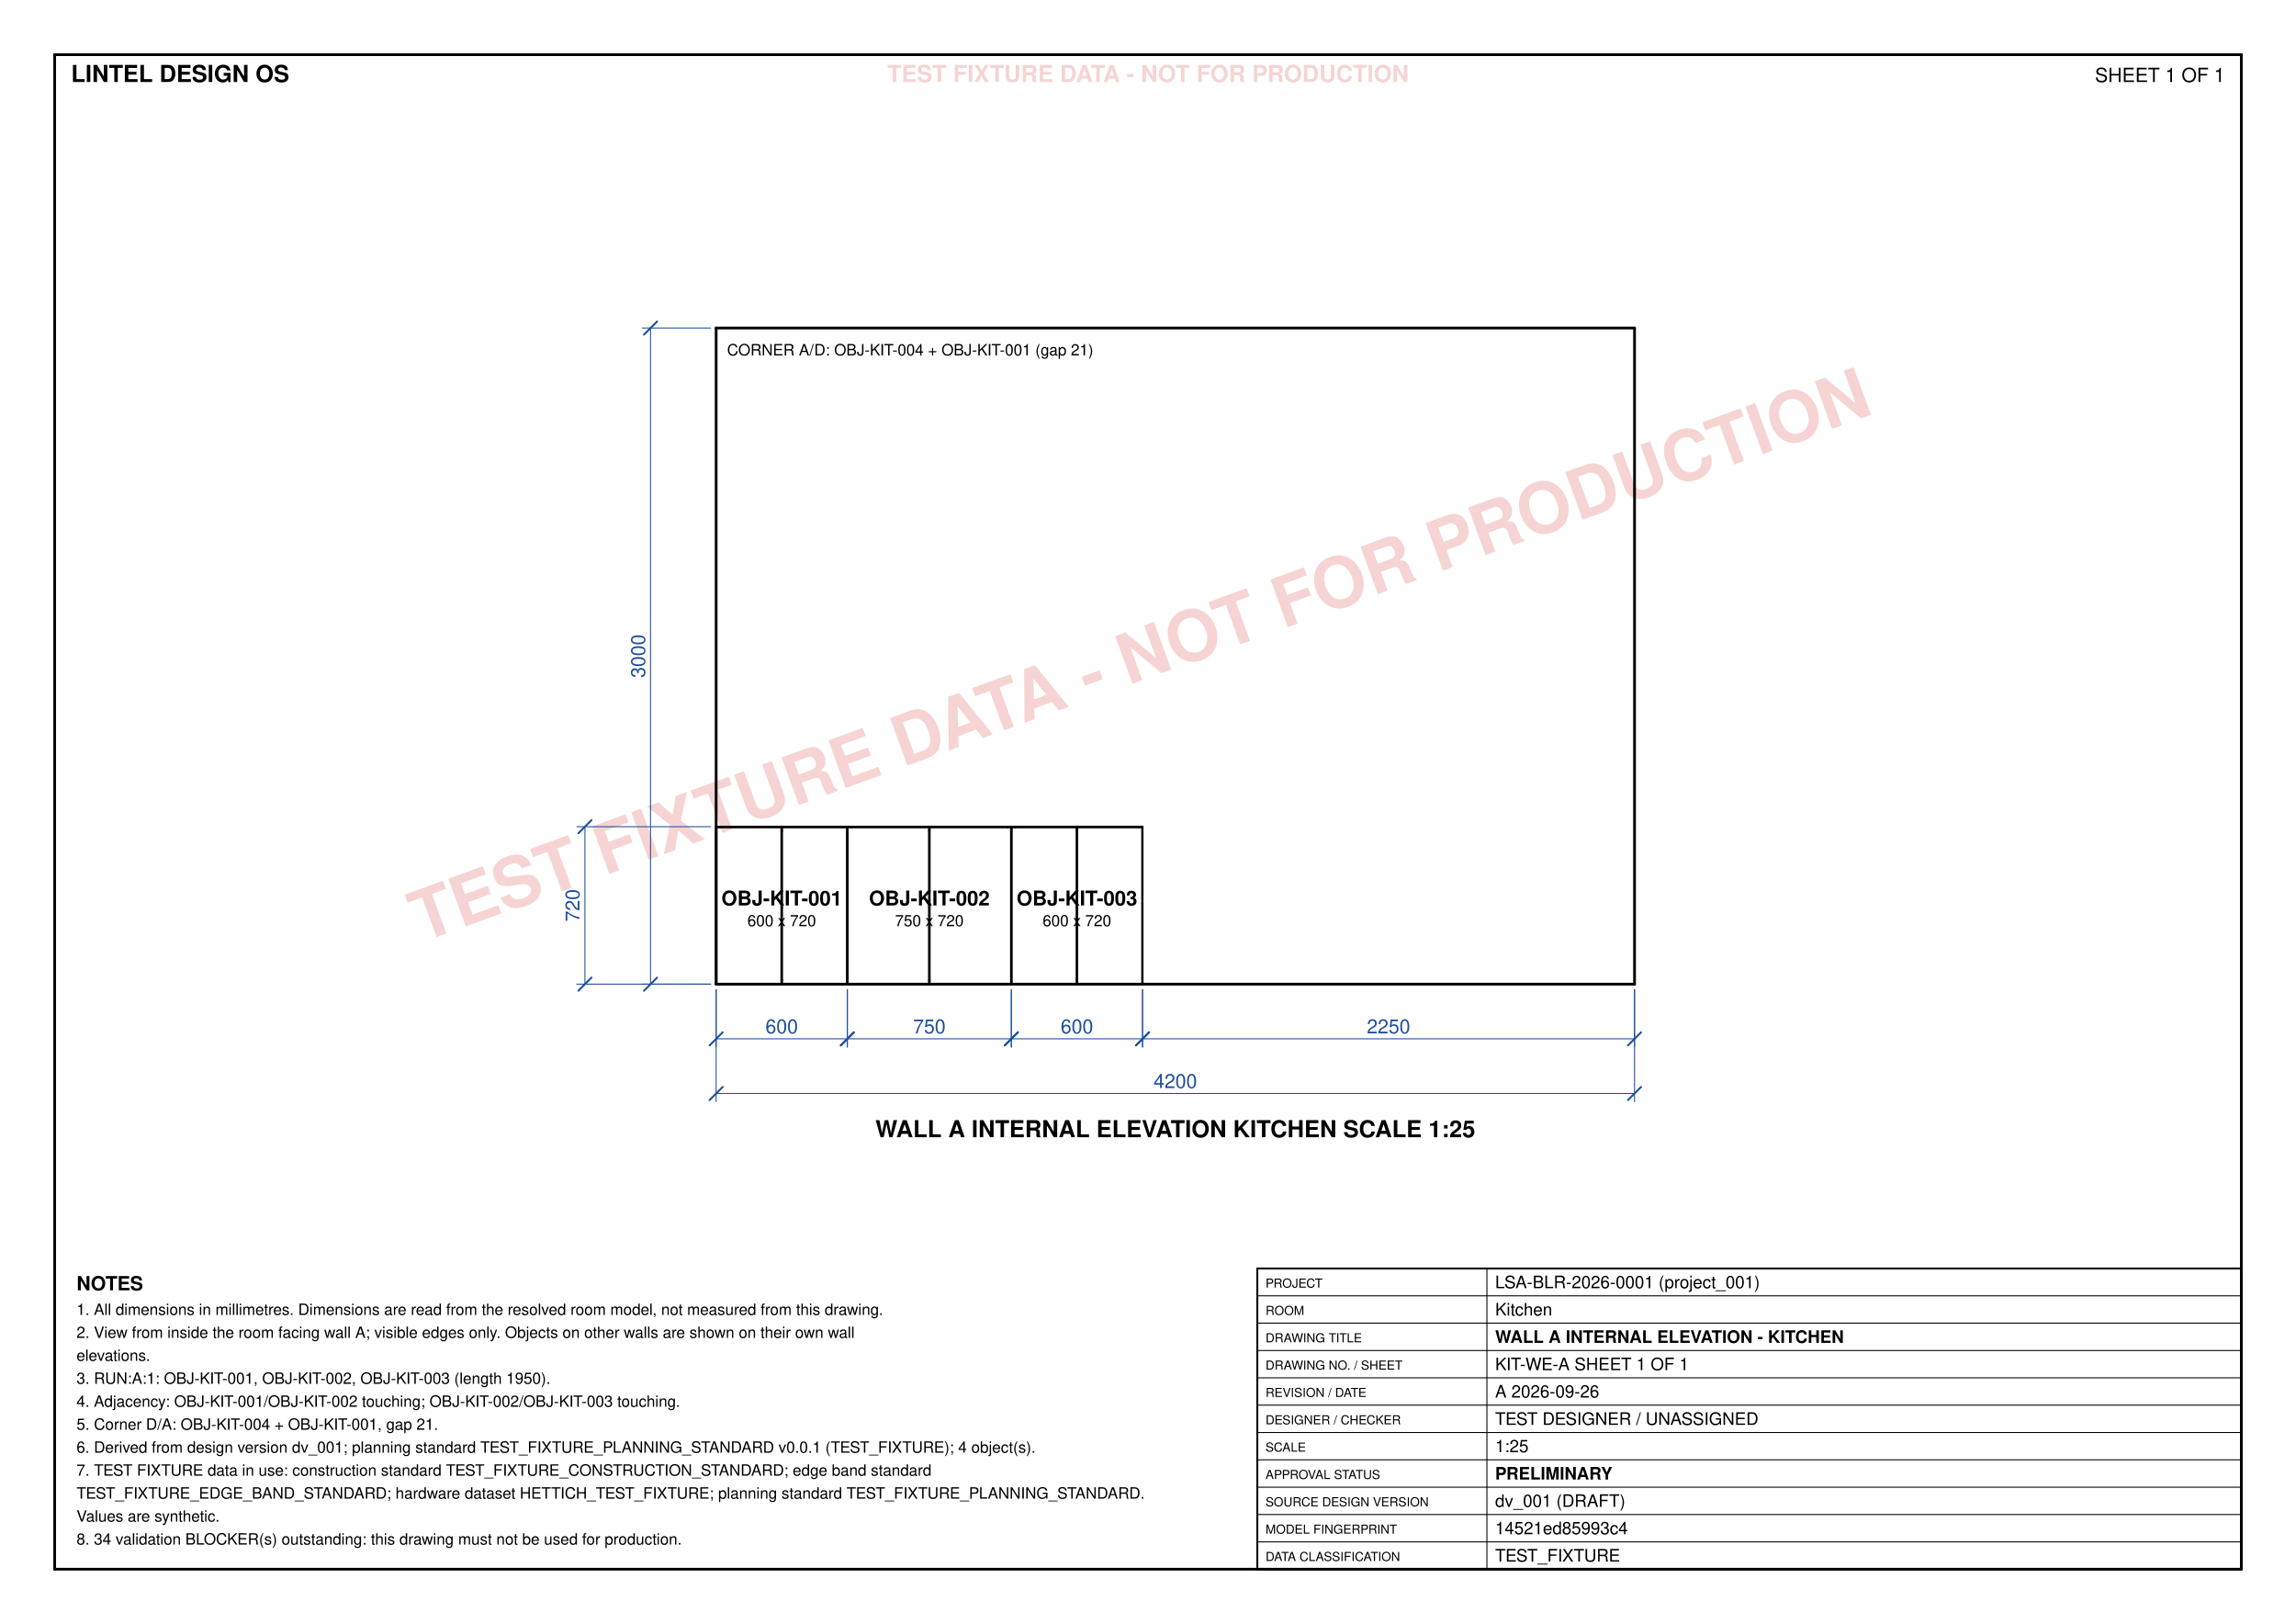
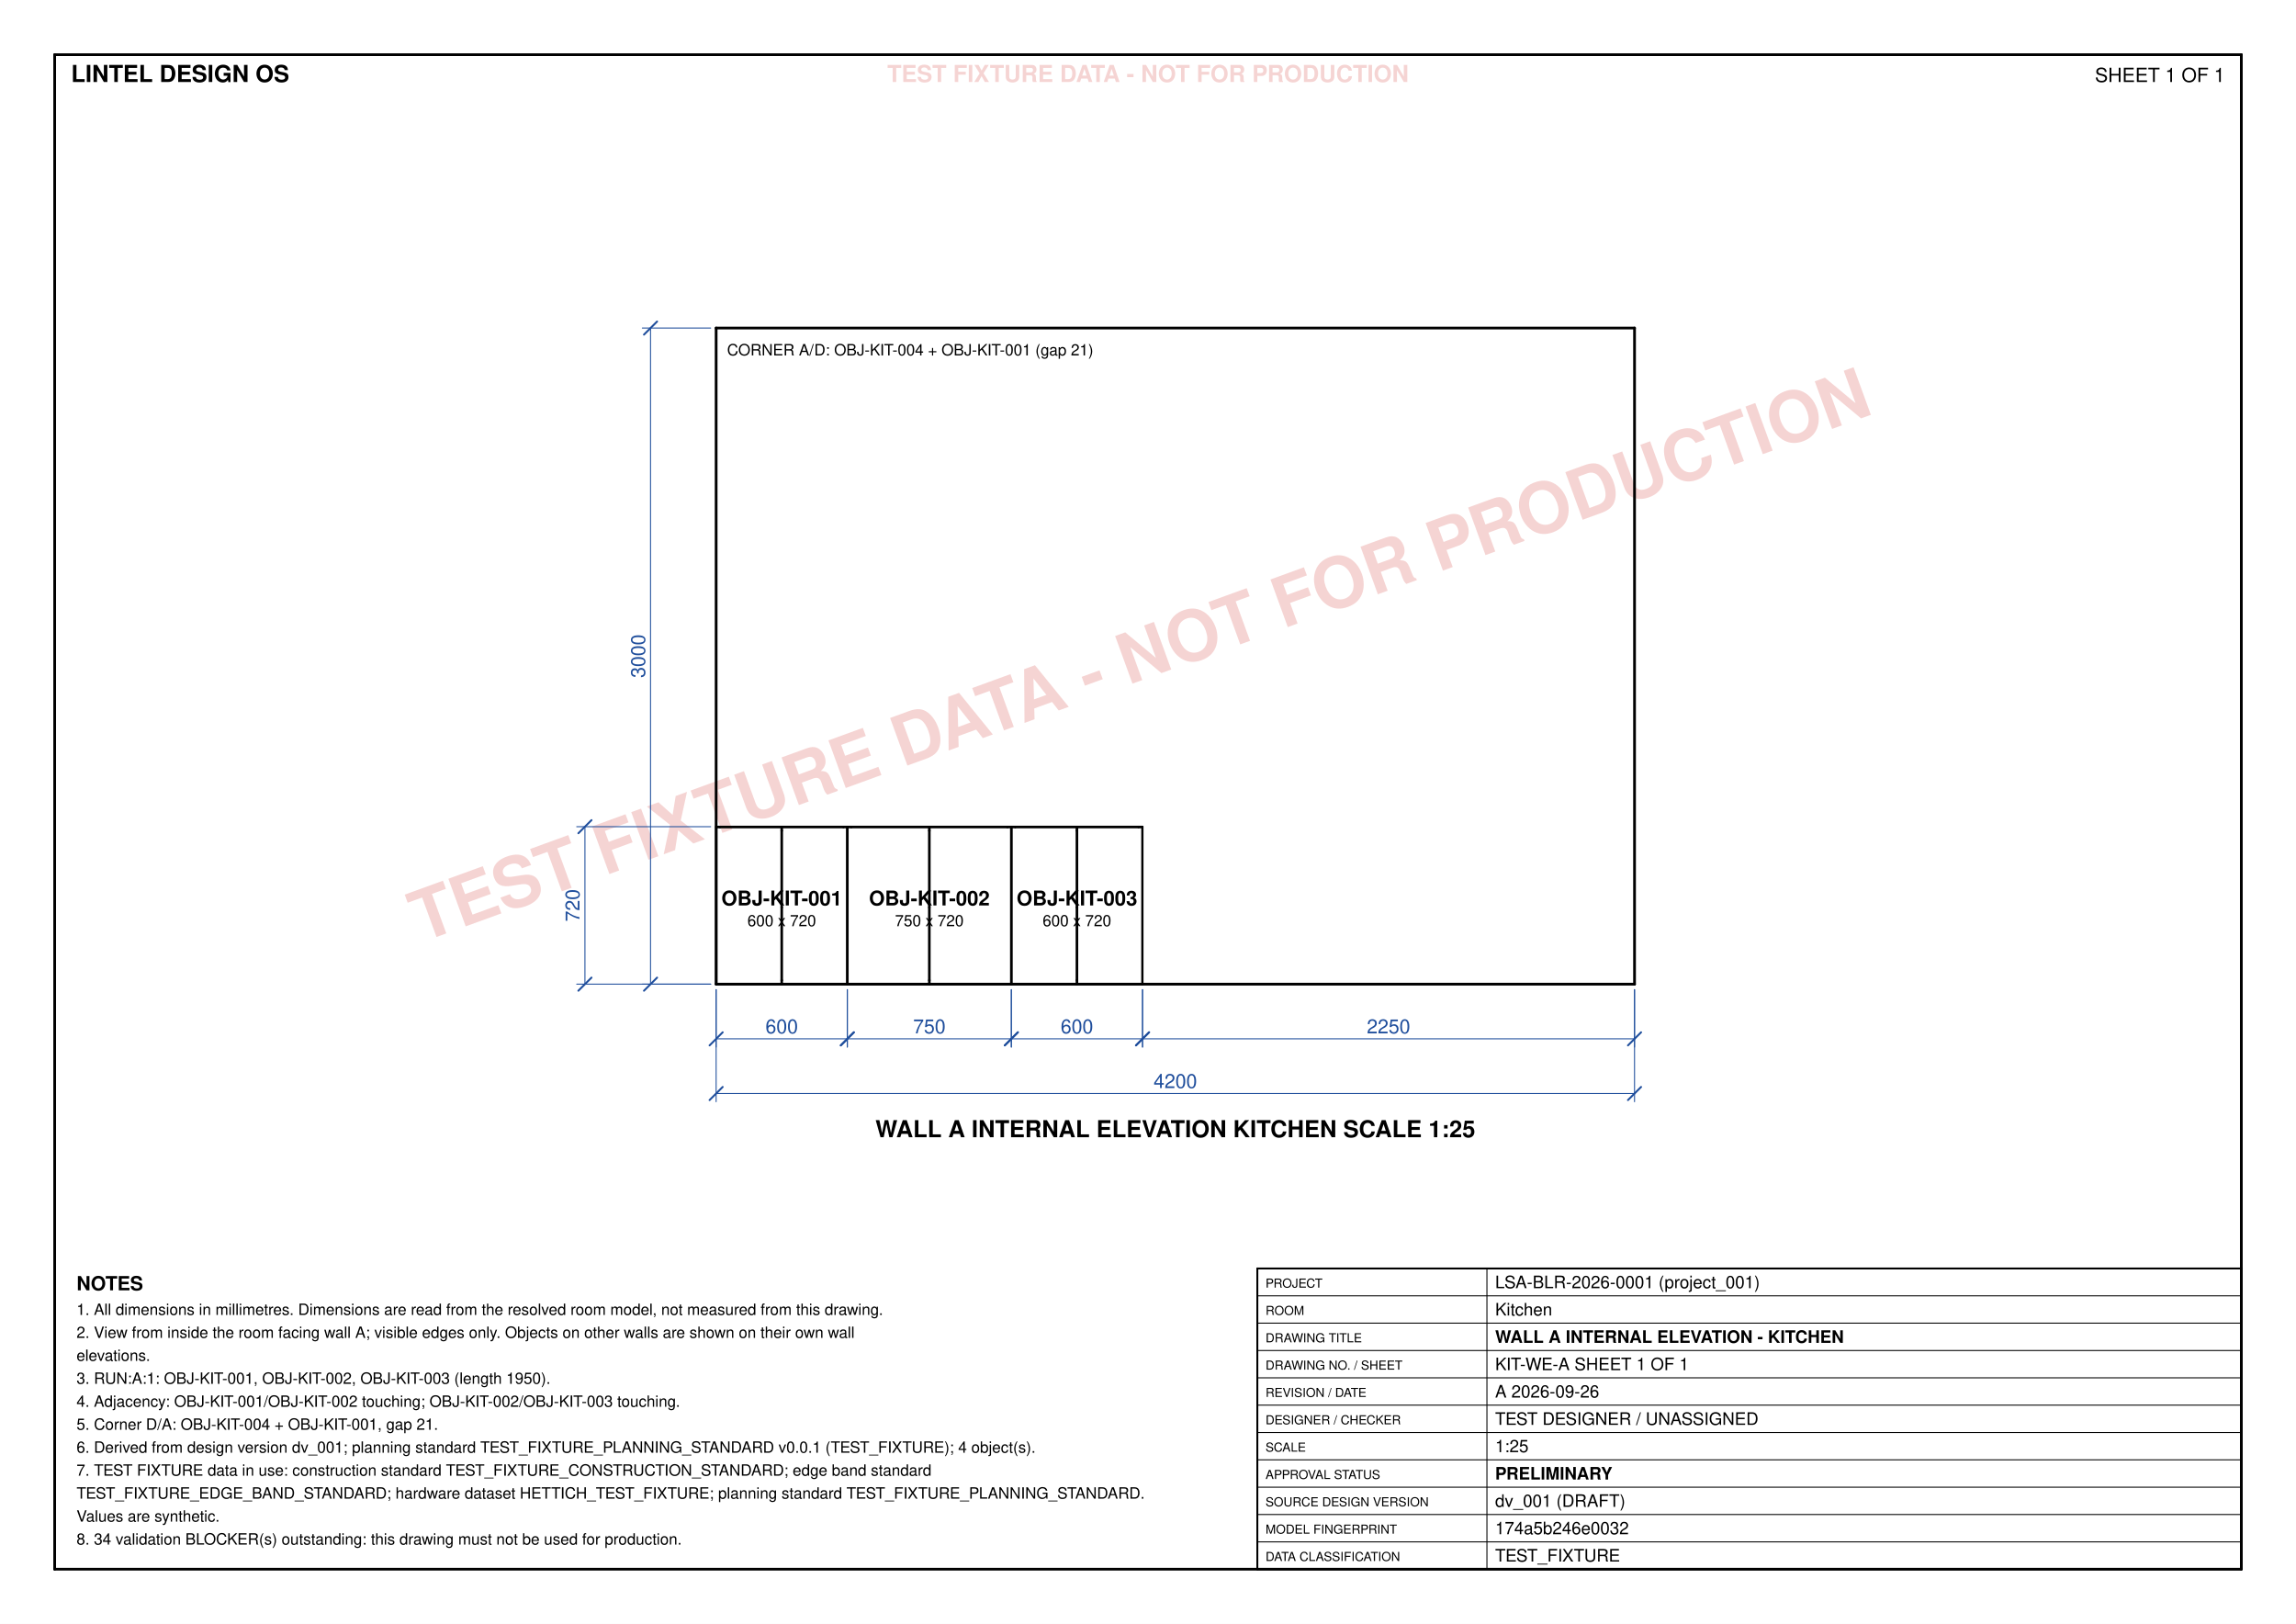
- <svg xmlns="http://www.w3.org/2000/svg" width="420mm" height="297mm" viewBox="0 0 420 297" data-drawing-id="DRW:dv_001:room_001:WALL_INTERNAL_ELEVATION:A:KIT-WE-A:RA" data-drawing-type="WALL_INTERNAL_ELEVATION" data-status="PRELIMINARY" data-design-version="dv_001" data-model-fingerprint="14521ed85993c4" data-classification="TEST_FIXTURE" data-content-hash="1a3d0a7e150a16" data-sheet="1/1" data-room-id="room_001" data-objects="obj_001,obj_002,obj_003">
+ <svg xmlns="http://www.w3.org/2000/svg" width="420mm" height="297mm" viewBox="0 0 420 297" data-drawing-id="DRW:dv_001:room_001:WALL_INTERNAL_ELEVATION:A:KIT-WE-A:RA" data-drawing-type="WALL_INTERNAL_ELEVATION" data-status="PRELIMINARY" data-design-version="dv_001" data-model-fingerprint="174a5b246e0032" data-classification="TEST_FIXTURE" data-content-hash="1aa288017ba5bc" data-sheet="1/1" data-room-id="room_001" data-objects="obj_001,obj_002,obj_003">
  <rect x="0" y="0" width="420" height="297" fill="#ffffff" />
  <g id="WATERMARK" fill="#d9534f" stroke="#d9534f" opacity="0.25" font-family="Helvetica, Arial, sans-serif" stroke-linecap="round">
    <text stroke="none" x="210" y="124" font-size="12.714" text-anchor="middle" font-weight="bold" transform="rotate(-20 210 124)">TEST FIXTURE DATA - NOT FOR PRODUCTION</text>
    <text stroke="none" x="210" y="15" font-size="4.286" text-anchor="middle" font-weight="bold">TEST FIXTURE DATA - NOT FOR PRODUCTION</text>
  </g>
  <g id="BORDER" fill="#000000" stroke="#000000" font-family="Helvetica, Arial, sans-serif" stroke-linecap="round">
    <line fill="none" x1="10" y1="10" x2="410" y2="10" stroke-width="0.5" />
    <line fill="none" x1="410" y1="10" x2="410" y2="287" stroke-width="0.5" />
    <line fill="none" x1="410" y1="287" x2="10" y2="287" stroke-width="0.5" />
    <line fill="none" x1="10" y1="287" x2="10" y2="10" stroke-width="0.5" />
    <text stroke="none" x="13" y="15" font-size="4.286" text-anchor="start" font-weight="bold">LINTEL DESIGN OS</text>
    <text stroke="none" x="407" y="15" font-size="3.571" text-anchor="end">SHEET 1 OF 1</text>
  </g>
  <g id="VISIBLE" fill="#000000" stroke="#000000" font-family="Helvetica, Arial, sans-serif" stroke-linecap="round">
    <line fill="none" x1="131" y1="180" x2="299" y2="180" stroke-width="0.5" />
    <line fill="none" x1="131" y1="60" x2="299" y2="60" stroke-width="0.5" />
    <line fill="none" x1="131" y1="180" x2="131" y2="60" stroke-width="0.5" />
    <line fill="none" x1="299" y1="180" x2="299" y2="60" stroke-width="0.5" />
    <line fill="none" x1="131" y1="180" x2="209" y2="180" stroke-width="0.35" />
    <line fill="none" x1="142.94" y1="179.28" x2="143.06" y2="179.28" stroke-width="0.35" />
    <line fill="none" x1="169.94" y1="179.28" x2="170.06" y2="179.28" stroke-width="0.35" />
    <line fill="none" x1="196.94" y1="179.28" x2="197.06" y2="179.28" stroke-width="0.35" />
    <line fill="none" x1="142.94" y1="165.96" x2="143.06" y2="165.96" stroke-width="0.35" />
    <line fill="none" x1="169.94" y1="165.96" x2="170.06" y2="165.96" stroke-width="0.35" />
    <line fill="none" x1="196.94" y1="165.96" x2="197.06" y2="165.96" stroke-width="0.35" />
    <line fill="none" x1="142.94" y1="165.24" x2="143.06" y2="165.24" stroke-width="0.35" />
    <line fill="none" x1="169.94" y1="165.24" x2="170.06" y2="165.24" stroke-width="0.35" />
    <line fill="none" x1="196.94" y1="165.24" x2="197.06" y2="165.24" stroke-width="0.35" />
    <line fill="none" x1="142.94" y1="151.92" x2="143.06" y2="151.92" stroke-width="0.35" />
    <line fill="none" x1="169.94" y1="151.92" x2="170.06" y2="151.92" stroke-width="0.35" />
    <line fill="none" x1="196.94" y1="151.92" x2="197.06" y2="151.92" stroke-width="0.35" />
    <line fill="none" x1="131.06" y1="151.32" x2="142.94" y2="151.32" stroke-width="0.35" />
    <line fill="none" x1="143.06" y1="151.32" x2="154.94" y2="151.32" stroke-width="0.35" />
    <line fill="none" x1="155.06" y1="151.32" x2="169.94" y2="151.32" stroke-width="0.35" />
    <line fill="none" x1="170.06" y1="151.32" x2="184.94" y2="151.32" stroke-width="0.35" />
    <line fill="none" x1="185.06" y1="151.32" x2="196.94" y2="151.32" stroke-width="0.35" />
    <line fill="none" x1="197.06" y1="151.32" x2="208.94" y2="151.32" stroke-width="0.35" />
    <line fill="none" x1="131" y1="151.2" x2="209" y2="151.2" stroke-width="0.35" />
    <line fill="none" x1="131" y1="180" x2="131" y2="151.2" stroke-width="0.35" />
    <line fill="none" x1="131.06" y1="180" x2="131.06" y2="151.32" stroke-width="0.35" />
    <line fill="none" x1="131.72" y1="151.32" x2="131.72" y2="151.2" stroke-width="0.35" />
    <line fill="none" x1="142.94" y1="180" x2="142.94" y2="151.32" stroke-width="0.35" />
    <line fill="none" x1="143.06" y1="180" x2="143.06" y2="151.32" stroke-width="0.35" />
    <line fill="none" x1="154.28" y1="151.32" x2="154.28" y2="151.2" stroke-width="0.35" />
    <line fill="none" x1="154.94" y1="180" x2="154.94" y2="151.32" stroke-width="0.35" />
    <line fill="none" x1="155" y1="180" x2="155" y2="151.2" stroke-width="0.35" />
    <line fill="none" x1="155.06" y1="180" x2="155.06" y2="151.32" stroke-width="0.35" />
    <line fill="none" x1="155.72" y1="151.32" x2="155.72" y2="151.2" stroke-width="0.35" />
    <line fill="none" x1="169.94" y1="180" x2="169.94" y2="151.32" stroke-width="0.35" />
    <line fill="none" x1="170.06" y1="180" x2="170.06" y2="151.32" stroke-width="0.35" />
    <line fill="none" x1="184.28" y1="151.32" x2="184.28" y2="151.2" stroke-width="0.35" />
    <line fill="none" x1="184.94" y1="180" x2="184.94" y2="151.32" stroke-width="0.35" />
    <line fill="none" x1="185" y1="180" x2="185" y2="151.2" stroke-width="0.35" />
    <line fill="none" x1="185.06" y1="180" x2="185.06" y2="151.32" stroke-width="0.35" />
    <line fill="none" x1="185.72" y1="151.32" x2="185.72" y2="151.2" stroke-width="0.35" />
    <line fill="none" x1="196.94" y1="180" x2="196.94" y2="151.32" stroke-width="0.35" />
    <line fill="none" x1="197.06" y1="180" x2="197.06" y2="151.32" stroke-width="0.35" />
    <line fill="none" x1="208.28" y1="151.32" x2="208.28" y2="151.2" stroke-width="0.35" />
    <line fill="none" x1="208.94" y1="180" x2="208.94" y2="151.32" stroke-width="0.35" />
    <line fill="none" x1="209" y1="180" x2="209" y2="151.2" stroke-width="0.35" />
  </g>
  <g id="DIMENSION" fill="#1f4e9c" stroke="#1f4e9c" font-family="Helvetica, Arial, sans-serif" stroke-linecap="round">
    <line fill="none" x1="131" y1="181" x2="131" y2="191.5" stroke-width="0.18" />
    <line fill="none" x1="129.8" y1="191.2" x2="132.2" y2="188.8" stroke-width="0.35" />
    <line fill="none" x1="155" y1="181" x2="155" y2="191.5" stroke-width="0.18" />
    <line fill="none" x1="153.8" y1="191.2" x2="156.2" y2="188.8" stroke-width="0.35" />
    <line fill="none" x1="131" y1="190" x2="155" y2="190" stroke-width="0.18" />
    <text stroke="none" x="143" y="189" font-size="3.571" text-anchor="middle">600</text>
    <line fill="none" x1="155" y1="181" x2="155" y2="191.5" stroke-width="0.18" />
    <line fill="none" x1="153.8" y1="191.2" x2="156.2" y2="188.8" stroke-width="0.35" />
    <line fill="none" x1="185" y1="181" x2="185" y2="191.5" stroke-width="0.18" />
    <line fill="none" x1="183.8" y1="191.2" x2="186.2" y2="188.8" stroke-width="0.35" />
    <line fill="none" x1="155" y1="190" x2="185" y2="190" stroke-width="0.18" />
    <text stroke="none" x="170" y="189" font-size="3.571" text-anchor="middle">750</text>
    <line fill="none" x1="185" y1="181" x2="185" y2="191.5" stroke-width="0.18" />
    <line fill="none" x1="183.8" y1="191.2" x2="186.2" y2="188.8" stroke-width="0.35" />
    <line fill="none" x1="209" y1="181" x2="209" y2="191.5" stroke-width="0.18" />
    <line fill="none" x1="207.8" y1="191.2" x2="210.2" y2="188.8" stroke-width="0.35" />
    <line fill="none" x1="185" y1="190" x2="209" y2="190" stroke-width="0.18" />
    <text stroke="none" x="197" y="189" font-size="3.571" text-anchor="middle">600</text>
    <line fill="none" x1="209" y1="181" x2="209" y2="191.5" stroke-width="0.18" />
    <line fill="none" x1="207.8" y1="191.2" x2="210.2" y2="188.8" stroke-width="0.35" />
    <line fill="none" x1="299" y1="181" x2="299" y2="191.5" stroke-width="0.18" />
    <line fill="none" x1="297.8" y1="191.2" x2="300.2" y2="188.8" stroke-width="0.35" />
    <line fill="none" x1="209" y1="190" x2="299" y2="190" stroke-width="0.18" />
    <text stroke="none" x="254" y="189" font-size="3.571" text-anchor="middle">2250</text>
    <line fill="none" x1="131" y1="181" x2="131" y2="201.5" stroke-width="0.18" />
    <line fill="none" x1="129.8" y1="201.2" x2="132.2" y2="198.8" stroke-width="0.35" />
    <line fill="none" x1="299" y1="181" x2="299" y2="201.5" stroke-width="0.18" />
    <line fill="none" x1="297.8" y1="201.2" x2="300.2" y2="198.8" stroke-width="0.35" />
    <line fill="none" x1="131" y1="200" x2="299" y2="200" stroke-width="0.18" />
    <text stroke="none" x="215" y="199" font-size="3.571" text-anchor="middle">4200</text>
    <line fill="none" x1="130" y1="180" x2="117.5" y2="180" stroke-width="0.18" />
    <line fill="none" x1="117.8" y1="181.2" x2="120.2" y2="178.8" stroke-width="0.35" />
    <line fill="none" x1="130" y1="60" x2="117.5" y2="60" stroke-width="0.18" />
    <line fill="none" x1="117.8" y1="61.2" x2="120.2" y2="58.8" stroke-width="0.35" />
    <line fill="none" x1="119" y1="180" x2="119" y2="60" stroke-width="0.18" />
    <text stroke="none" x="118" y="120" font-size="3.571" text-anchor="middle" transform="rotate(-90 118 120)">3000</text>
    <line fill="none" x1="130" y1="180" x2="105.5" y2="180" stroke-width="0.18" />
    <line fill="none" x1="105.8" y1="181.2" x2="108.2" y2="178.8" stroke-width="0.35" />
    <line fill="none" x1="130" y1="151.2" x2="105.5" y2="151.2" stroke-width="0.18" />
    <line fill="none" x1="105.8" y1="152.4" x2="108.2" y2="150" stroke-width="0.35" />
    <line fill="none" x1="107" y1="180" x2="107" y2="151.2" stroke-width="0.18" />
    <text stroke="none" x="106" y="165.6" font-size="3.571" text-anchor="middle" transform="rotate(-90 106 165.6)">720</text>
  </g>
  <g id="ANNOTATION" fill="#000000" stroke="#000000" font-family="Helvetica, Arial, sans-serif" stroke-linecap="round">
    <text stroke="none" x="143" y="165.6" font-size="3.714" text-anchor="middle" font-weight="bold">OBJ-KIT-001</text>
    <text stroke="none" x="143" y="169.4" font-size="2.857" text-anchor="middle">600 x 720</text>
    <text stroke="none" x="170" y="165.6" font-size="3.714" text-anchor="middle" font-weight="bold">OBJ-KIT-002</text>
    <text stroke="none" x="170" y="169.4" font-size="2.857" text-anchor="middle">750 x 720</text>
    <text stroke="none" x="197" y="165.6" font-size="3.714" text-anchor="middle" font-weight="bold">OBJ-KIT-003</text>
    <text stroke="none" x="197" y="169.4" font-size="2.857" text-anchor="middle">600 x 720</text>
    <text stroke="none" x="133" y="65" font-size="2.857" text-anchor="start">CORNER A/D: OBJ-KIT-004 + OBJ-KIT-001 (gap 21)</text>
    <text stroke="none" x="215" y="208" font-size="4.286" text-anchor="middle" font-weight="bold">WALL A INTERNAL ELEVATION  KITCHEN  SCALE 1:25</text>
    <text stroke="none" x="14" y="236" font-size="3.571" text-anchor="start" font-weight="bold">NOTES</text>
    <text stroke="none" x="14" y="240.5" font-size="2.857" text-anchor="start">1. All dimensions in millimetres. Dimensions are read from the resolved room model, not measured from this drawing.</text>
    <text stroke="none" x="14" y="244.7" font-size="2.857" text-anchor="start">2. View from inside the room facing wall A; visible edges only. Objects on other walls are shown on their own wall</text>
    <text stroke="none" x="14" y="248.9" font-size="2.857" text-anchor="start">   elevations.</text>
    <text stroke="none" x="14" y="253.1" font-size="2.857" text-anchor="start">3. RUN:A:1: OBJ-KIT-001, OBJ-KIT-002, OBJ-KIT-003 (length 1950).</text>
    <text stroke="none" x="14" y="257.3" font-size="2.857" text-anchor="start">4. Adjacency: OBJ-KIT-001/OBJ-KIT-002 touching; OBJ-KIT-002/OBJ-KIT-003 touching.</text>
    <text stroke="none" x="14" y="261.5" font-size="2.857" text-anchor="start">5. Corner D/A: OBJ-KIT-004 + OBJ-KIT-001, gap 21.</text>
    <text stroke="none" x="14" y="265.7" font-size="2.857" text-anchor="start">6. Derived from design version dv_001; planning standard TEST_FIXTURE_PLANNING_STANDARD v0.0.1 (TEST_FIXTURE); 4 object(s).</text>
    <text stroke="none" x="14" y="269.9" font-size="2.857" text-anchor="start">7. TEST FIXTURE data in use: construction standard TEST_FIXTURE_CONSTRUCTION_STANDARD; edge band standard</text>
    <text stroke="none" x="14" y="274.1" font-size="2.857" text-anchor="start">   TEST_FIXTURE_EDGE_BAND_STANDARD; hardware dataset HETTICH_TEST_FIXTURE; planning standard TEST_FIXTURE_PLANNING_STANDARD.</text>
    <text stroke="none" x="14" y="278.3" font-size="2.857" text-anchor="start">   Values are synthetic.</text>
    <text stroke="none" x="14" y="282.5" font-size="2.857" text-anchor="start">8. 34 validation BLOCKER(s) outstanding: this drawing must not be used for production.</text>
  </g>
  <g id="TITLE_BLOCK" fill="#000000" stroke="#000000" font-family="Helvetica, Arial, sans-serif" stroke-linecap="round">
    <line fill="none" x1="230" y1="232" x2="410" y2="232" stroke-width="0.35" />
    <line fill="none" x1="410" y1="232" x2="410" y2="287" stroke-width="0.35" />
    <line fill="none" x1="410" y1="287" x2="230" y2="287" stroke-width="0.35" />
    <line fill="none" x1="230" y1="287" x2="230" y2="232" stroke-width="0.35" />
    <line fill="none" x1="272" y1="232" x2="272" y2="287" stroke-width="0.18" />
    <text stroke="none" x="231.5" y="235.5" font-size="2.286" text-anchor="start">PROJECT</text>
    <text stroke="none" x="273.5" y="235.6" font-size="3.143" text-anchor="start">LSA-BLR-2026-0001 (project_001)</text>
    <line fill="none" x1="230" y1="237" x2="410" y2="237" stroke-width="0.18" />
    <text stroke="none" x="231.5" y="240.5" font-size="2.286" text-anchor="start">ROOM</text>
    <text stroke="none" x="273.5" y="240.6" font-size="3.143" text-anchor="start">Kitchen</text>
    <line fill="none" x1="230" y1="242" x2="410" y2="242" stroke-width="0.18" />
    <text stroke="none" x="231.5" y="245.5" font-size="2.286" text-anchor="start">DRAWING TITLE</text>
    <text stroke="none" x="273.5" y="245.6" font-size="3.143" text-anchor="start" font-weight="bold">WALL A INTERNAL ELEVATION - KITCHEN</text>
    <line fill="none" x1="230" y1="247" x2="410" y2="247" stroke-width="0.18" />
    <text stroke="none" x="231.5" y="250.5" font-size="2.286" text-anchor="start">DRAWING NO. / SHEET</text>
    <text stroke="none" x="273.5" y="250.6" font-size="3.143" text-anchor="start">KIT-WE-A   SHEET 1 OF 1</text>
    <line fill="none" x1="230" y1="252" x2="410" y2="252" stroke-width="0.18" />
    <text stroke="none" x="231.5" y="255.5" font-size="2.286" text-anchor="start">REVISION / DATE</text>
    <text stroke="none" x="273.5" y="255.6" font-size="3.143" text-anchor="start">A   2026-09-26</text>
    <line fill="none" x1="230" y1="257" x2="410" y2="257" stroke-width="0.18" />
    <text stroke="none" x="231.5" y="260.5" font-size="2.286" text-anchor="start">DESIGNER / CHECKER</text>
    <text stroke="none" x="273.5" y="260.6" font-size="3.143" text-anchor="start">TEST DESIGNER / UNASSIGNED</text>
    <line fill="none" x1="230" y1="262" x2="410" y2="262" stroke-width="0.18" />
    <text stroke="none" x="231.5" y="265.5" font-size="2.286" text-anchor="start">SCALE</text>
    <text stroke="none" x="273.5" y="265.6" font-size="3.143" text-anchor="start">1:25</text>
    <line fill="none" x1="230" y1="267" x2="410" y2="267" stroke-width="0.18" />
    <text stroke="none" x="231.5" y="270.5" font-size="2.286" text-anchor="start">APPROVAL STATUS</text>
    <text stroke="none" x="273.5" y="270.6" font-size="3.143" text-anchor="start" font-weight="bold">PRELIMINARY</text>
    <line fill="none" x1="230" y1="272" x2="410" y2="272" stroke-width="0.18" />
    <text stroke="none" x="231.5" y="275.5" font-size="2.286" text-anchor="start">SOURCE DESIGN VERSION</text>
    <text stroke="none" x="273.5" y="275.6" font-size="3.143" text-anchor="start">dv_001 (DRAFT)</text>
    <line fill="none" x1="230" y1="277" x2="410" y2="277" stroke-width="0.18" />
    <text stroke="none" x="231.5" y="280.5" font-size="2.286" text-anchor="start">MODEL FINGERPRINT</text>
-     <text stroke="none" x="273.5" y="280.6" font-size="3.143" text-anchor="start">14521ed85993c4</text>
+     <text stroke="none" x="273.5" y="280.6" font-size="3.143" text-anchor="start">174a5b246e0032</text>
    <line fill="none" x1="230" y1="282" x2="410" y2="282" stroke-width="0.18" />
    <text stroke="none" x="231.5" y="285.5" font-size="2.286" text-anchor="start">DATA CLASSIFICATION</text>
    <text stroke="none" x="273.5" y="285.6" font-size="3.143" text-anchor="start">TEST_FIXTURE</text>
  </g>
</svg>
